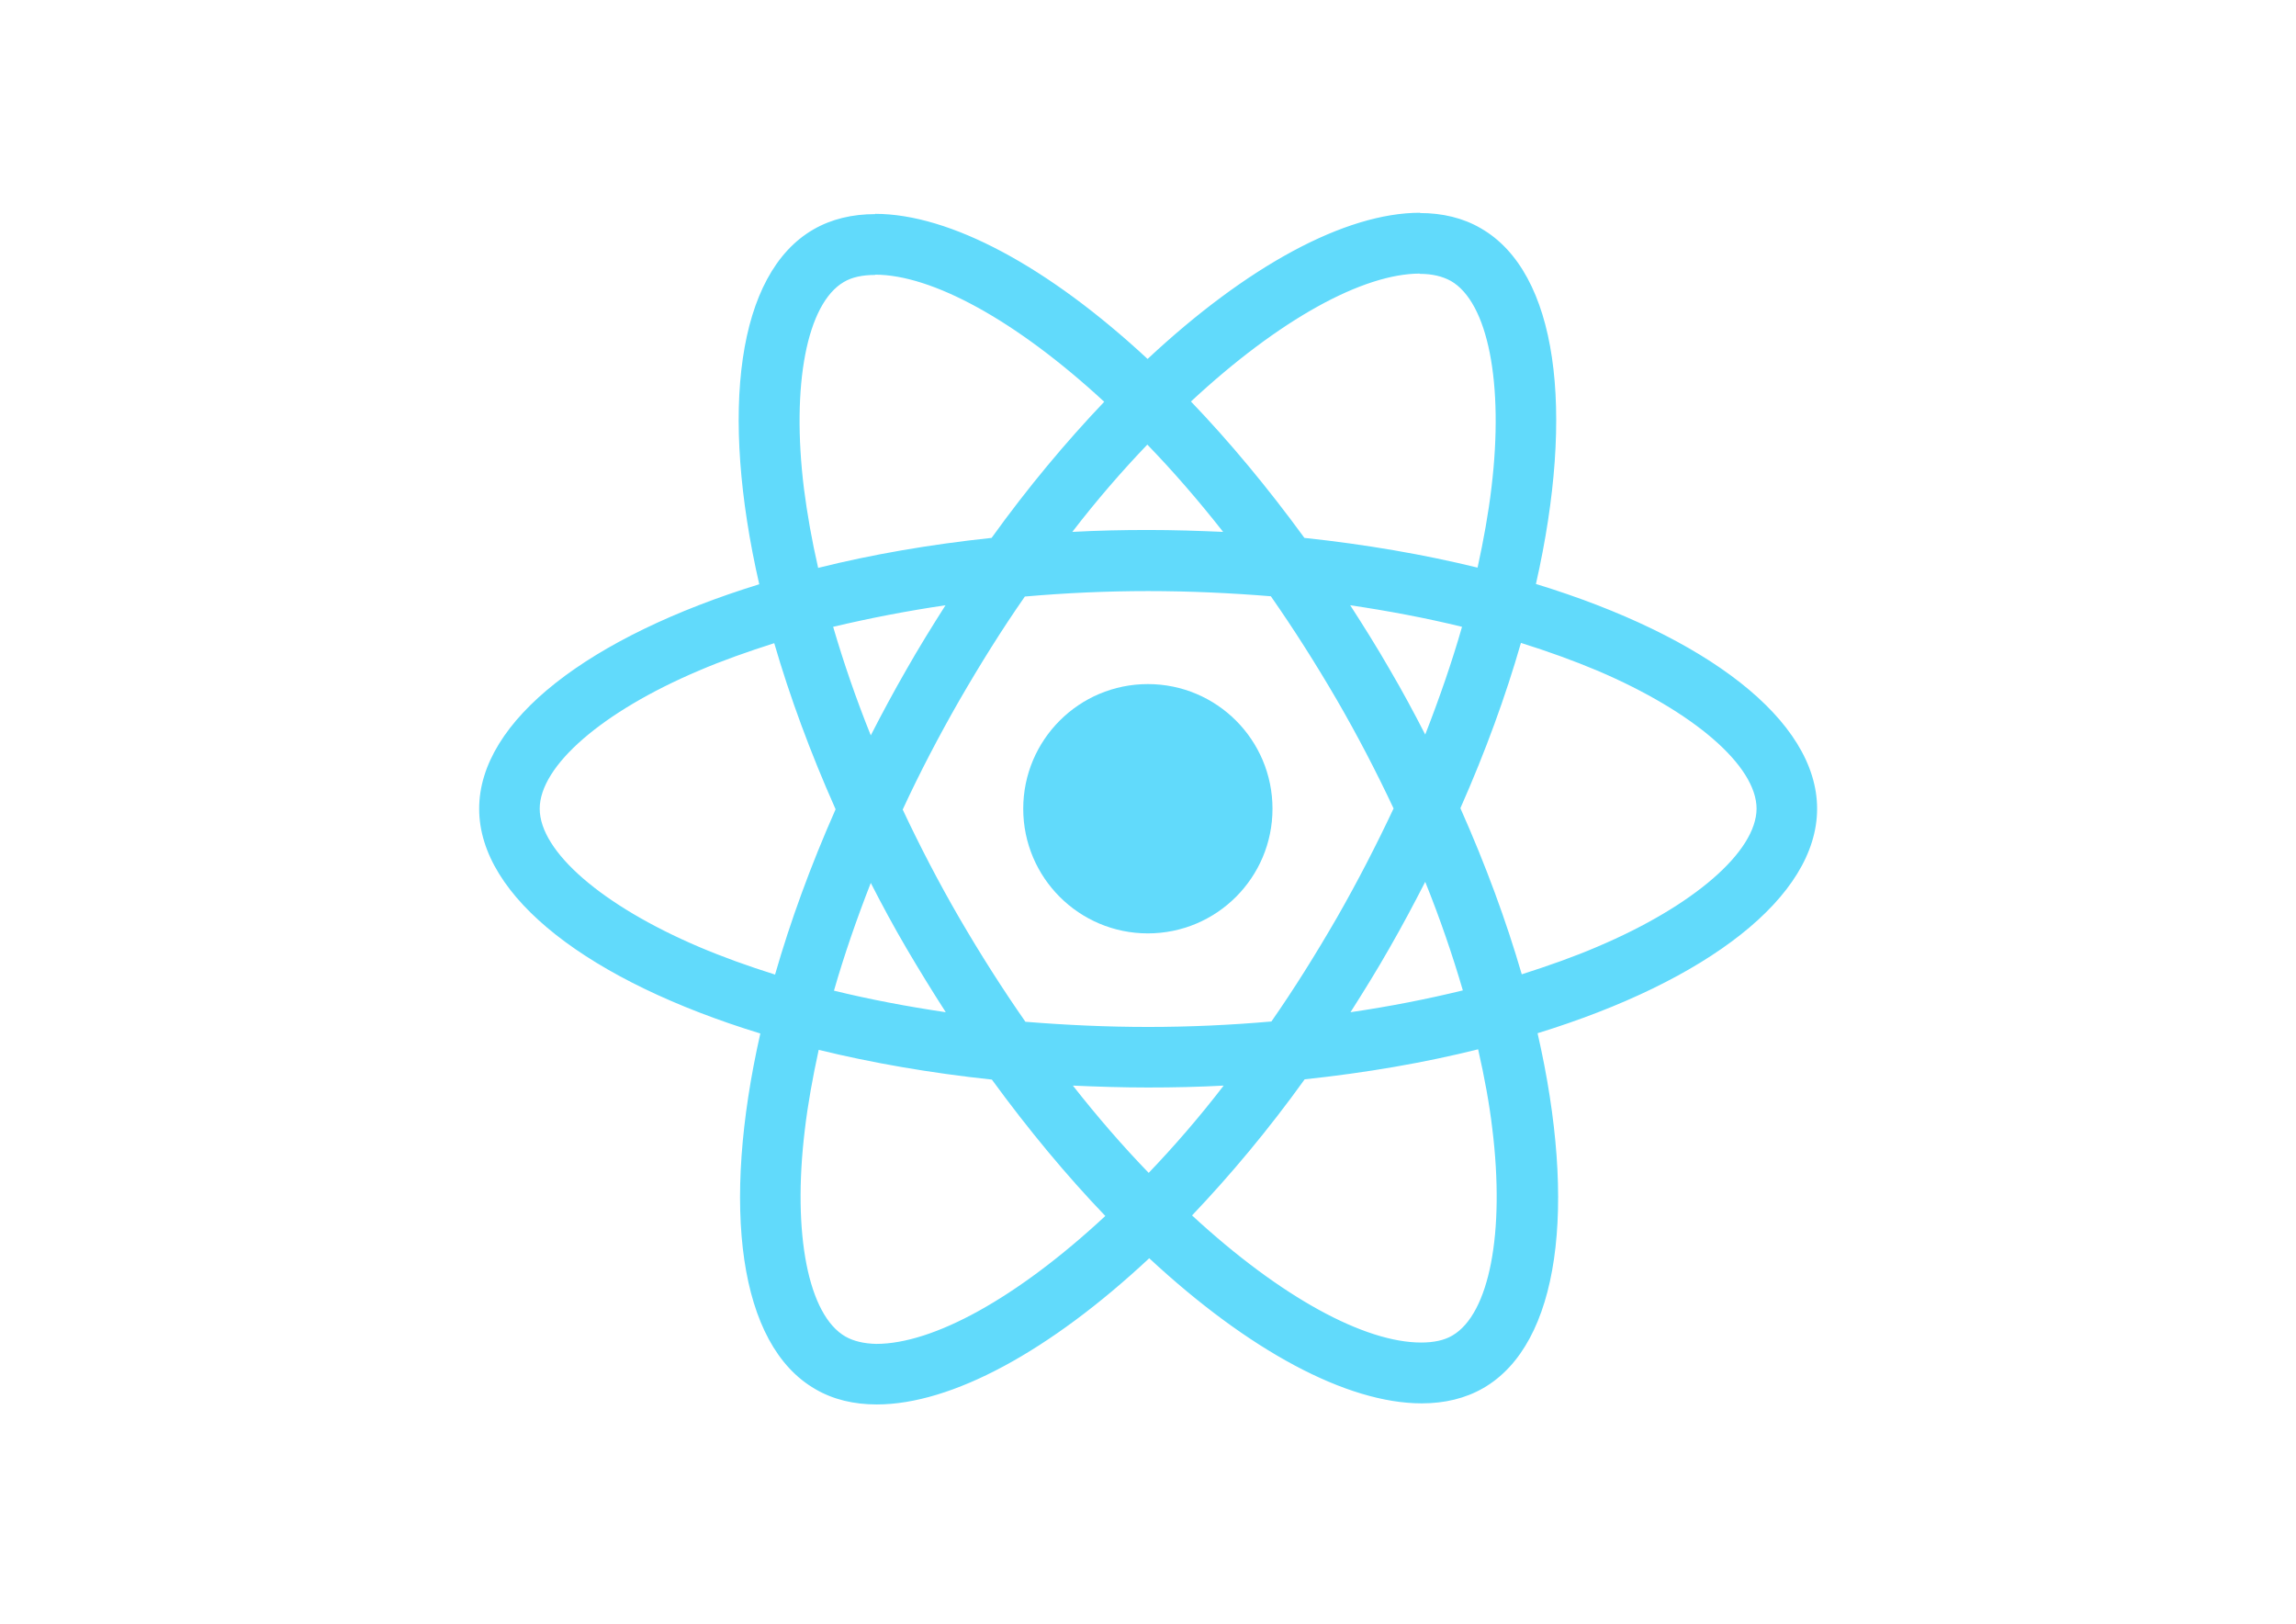
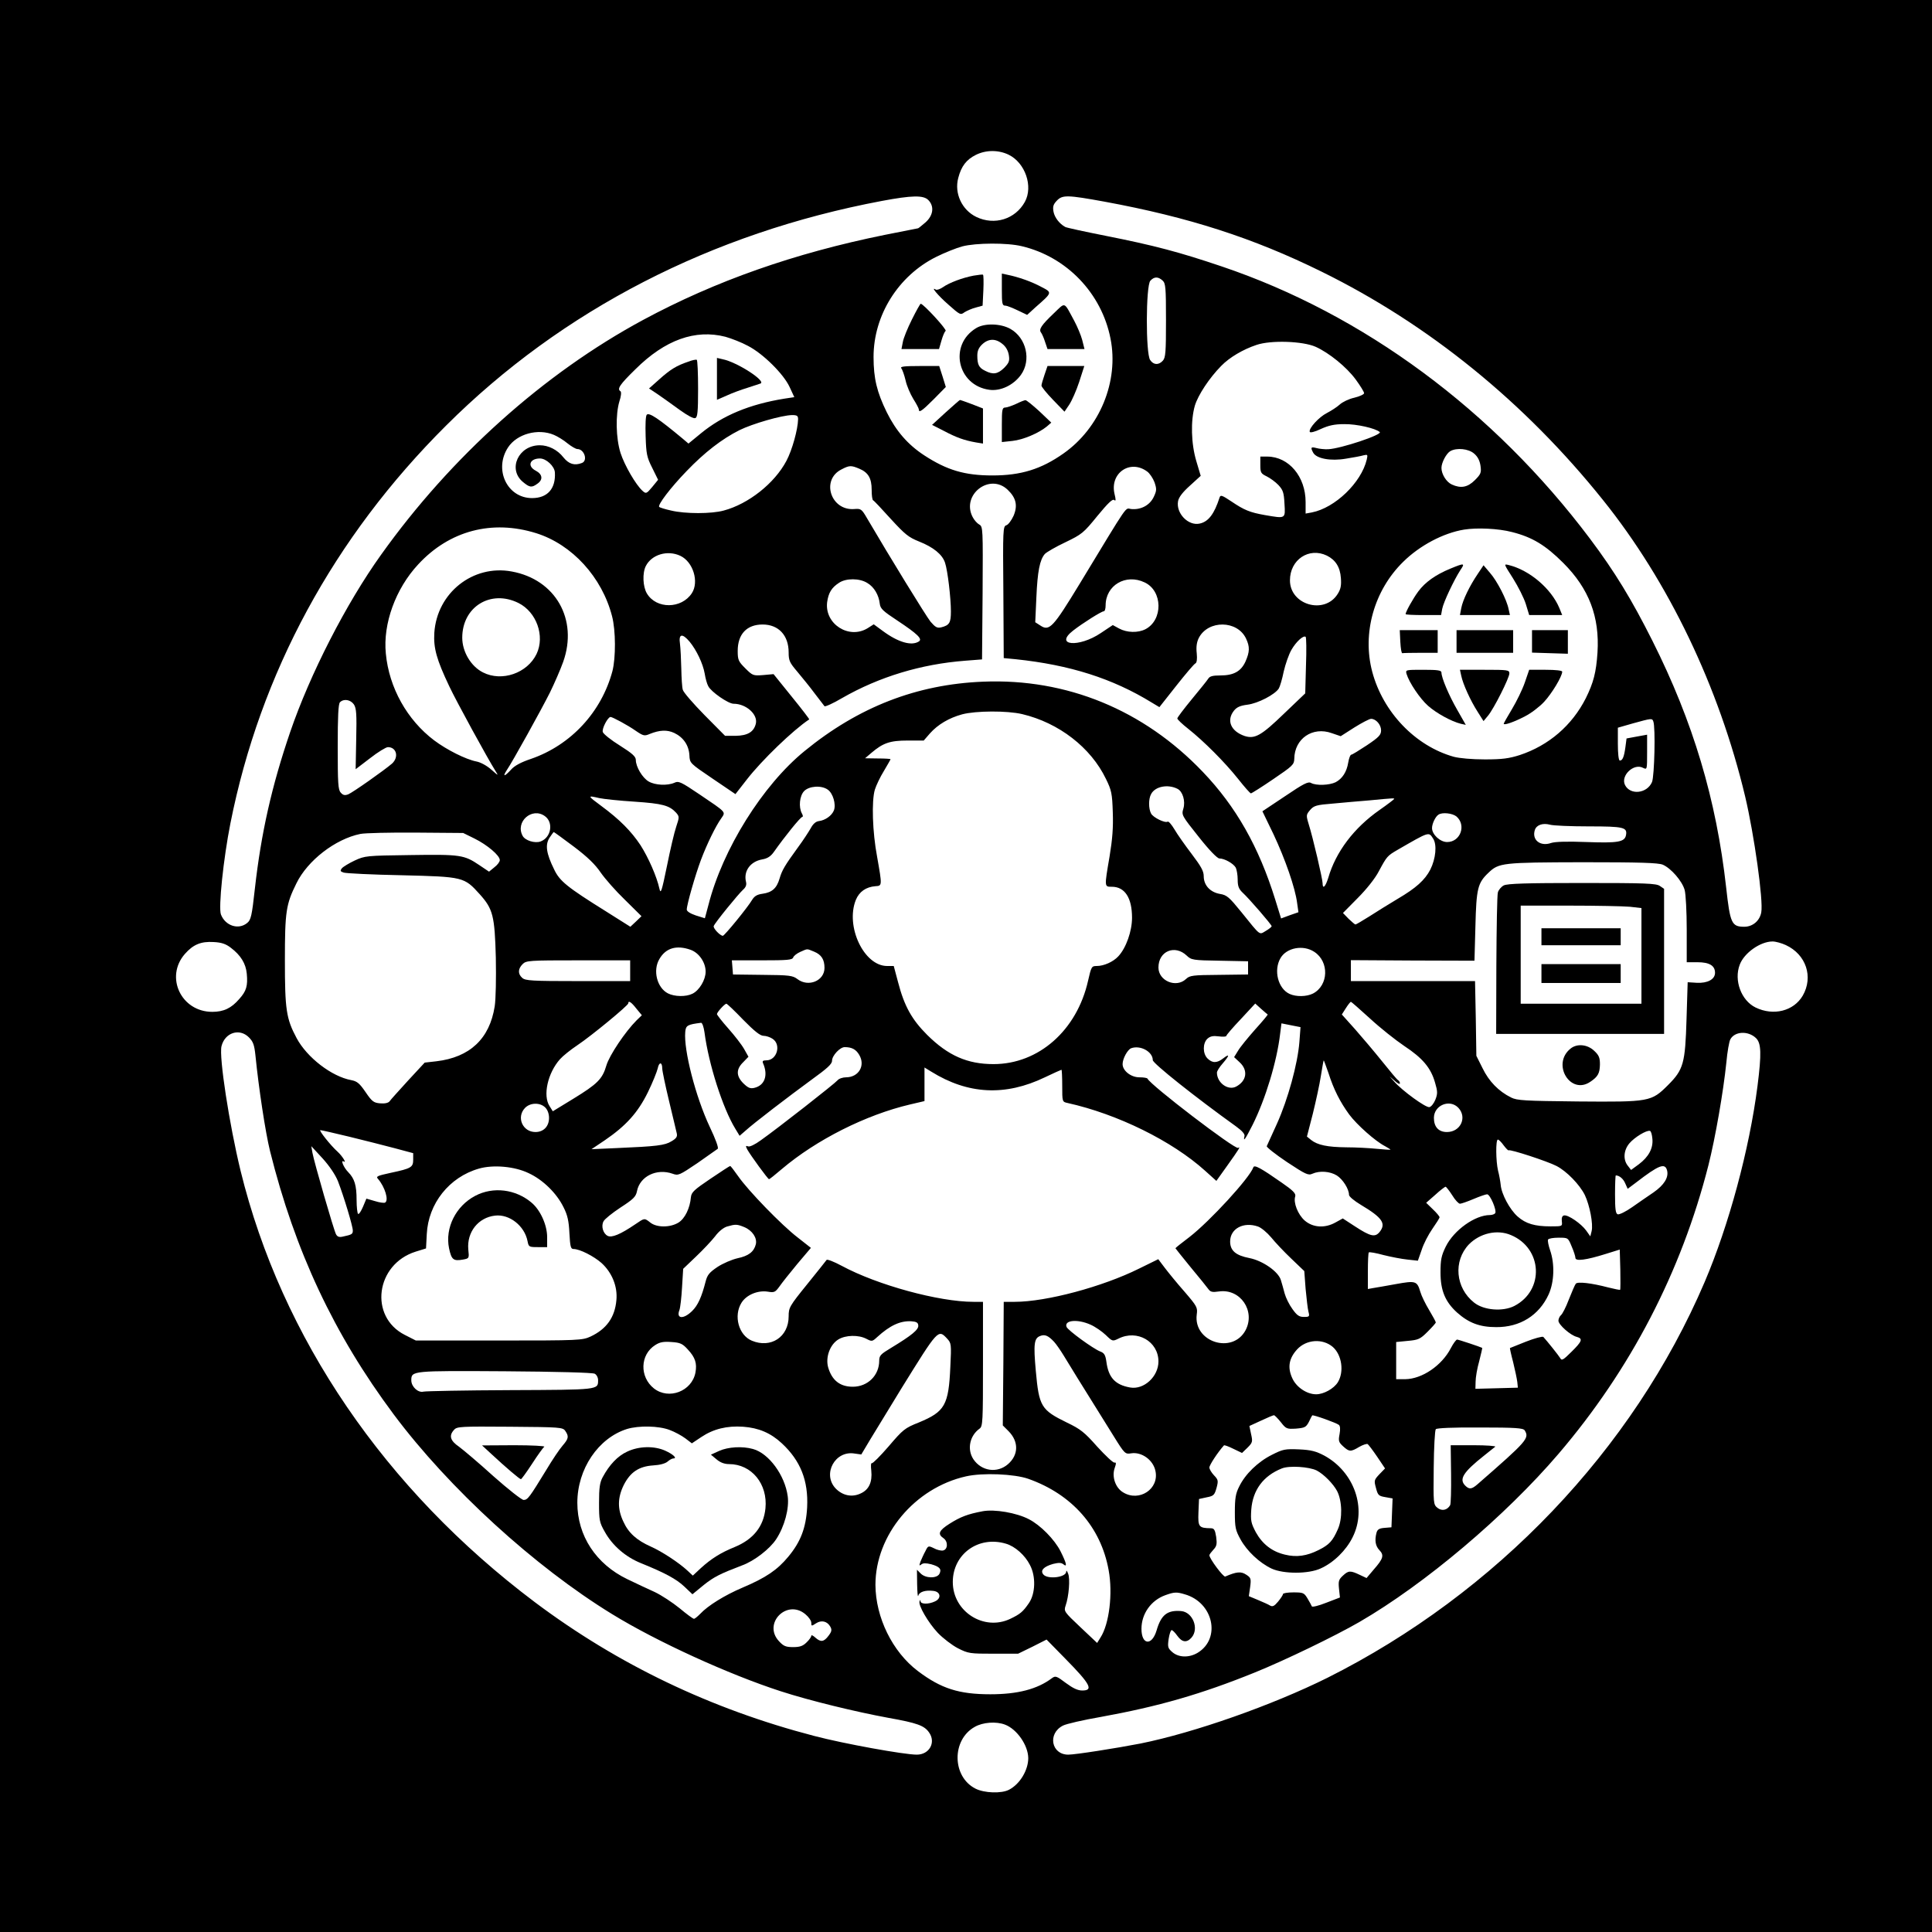
- <svg xmlns="http://www.w3.org/2000/svg" viewBox="0 0 841.9 595.3">
-   <g fill="#61DAFB">
-     <path d="M666.3 296.5c0-32.5-40.7-63.3-103.1-82.4 14.4-63.6 8-114.2-20.2-130.4-6.5-3.8-14.1-5.6-22.4-5.6v22.3c4.6 0 8.3.9 11.4 2.6 13.6 7.8 19.5 37.5 14.9 75.7-1.1 9.4-2.9 19.3-5.1 29.4-19.6-4.8-41-8.5-63.5-10.9-13.5-18.5-27.5-35.3-41.6-50 32.6-30.3 63.2-46.9 84-46.9V78c-27.5 0-63.5 19.6-99.9 53.6-36.4-33.8-72.4-53.2-99.9-53.2v22.3c20.7 0 51.4 16.5 84 46.6-14 14.7-28 31.4-41.3 49.9-22.6 2.4-44 6.1-63.6 11-2.3-10-4-19.7-5.2-29-4.7-38.2 1.1-67.9 14.6-75.8 3-1.8 6.9-2.6 11.5-2.6V78.5c-8.4 0-16 1.8-22.6 5.6-28.1 16.2-34.4 66.7-19.9 130.1-62.2 19.2-102.7 49.9-102.7 82.3 0 32.5 40.7 63.3 103.1 82.4-14.4 63.6-8 114.2 20.2 130.4 6.5 3.8 14.1 5.6 22.5 5.6 27.5 0 63.5-19.6 99.9-53.6 36.4 33.8 72.4 53.2 99.9 53.2 8.4 0 16-1.8 22.6-5.6 28.1-16.2 34.4-66.7 19.9-130.1 62-19.1 102.5-49.9 102.5-82.3zm-130.2-66.7c-3.7 12.9-8.3 26.2-13.5 39.5-4.1-8-8.4-16-13.1-24-4.6-8-9.5-15.8-14.4-23.4 14.2 2.1 27.9 4.7 41 7.9zm-45.8 106.5c-7.8 13.5-15.8 26.3-24.1 38.2-14.9 1.3-30 2-45.2 2-15.1 0-30.2-.7-45-1.9-8.3-11.9-16.4-24.6-24.2-38-7.6-13.1-14.5-26.4-20.8-39.8 6.2-13.4 13.2-26.8 20.7-39.9 7.8-13.5 15.8-26.3 24.1-38.2 14.9-1.3 30-2 45.2-2 15.1 0 30.2.7 45 1.9 8.3 11.9 16.4 24.6 24.2 38 7.6 13.1 14.5 26.4 20.8 39.8-6.3 13.4-13.2 26.8-20.7 39.9zm32.3-13c5.4 13.4 10 26.8 13.8 39.8-13.1 3.2-26.9 5.9-41.2 8 4.9-7.7 9.8-15.6 14.4-23.7 4.6-8 8.9-16.1 13-24.1zM421.2 430c-9.3-9.6-18.6-20.3-27.8-32 9 .4 18.2.7 27.5.7 9.4 0 18.7-.2 27.8-.7-9 11.7-18.3 22.4-27.5 32zm-74.4-58.9c-14.2-2.1-27.9-4.7-41-7.9 3.7-12.9 8.3-26.2 13.5-39.5 4.1 8 8.4 16 13.1 24 4.7 8 9.5 15.8 14.4 23.4zM420.7 163c9.3 9.6 18.6 20.3 27.8 32-9-.4-18.2-.7-27.5-.7-9.4 0-18.7.2-27.8.7 9-11.7 18.3-22.4 27.5-32zm-74 58.9c-4.9 7.7-9.8 15.6-14.4 23.7-4.6 8-8.9 16-13 24-5.4-13.4-10-26.8-13.8-39.8 13.1-3.1 26.9-5.8 41.2-7.9zm-90.5 125.2c-35.4-15.1-58.3-34.9-58.3-50.6 0-15.7 22.9-35.6 58.3-50.6 8.6-3.7 18-7 27.7-10.1 5.7 19.6 13.2 40 22.5 60.9-9.2 20.8-16.6 41.1-22.2 60.6-9.9-3.1-19.3-6.5-28-10.2zM310 490c-13.6-7.8-19.5-37.5-14.9-75.7 1.1-9.4 2.9-19.3 5.1-29.4 19.6 4.8 41 8.5 63.5 10.9 13.5 18.5 27.5 35.3 41.6 50-32.6 30.3-63.2 46.9-84 46.9-4.5-.1-8.3-1-11.3-2.7zm237.2-76.2c4.7 38.2-1.1 67.9-14.6 75.8-3 1.8-6.9 2.6-11.5 2.6-20.7 0-51.4-16.5-84-46.6 14-14.7 28-31.4 41.3-49.9 22.6-2.4 44-6.1 63.6-11 2.3 10.1 4.1 19.8 5.2 29.1zm38.5-66.7c-8.6 3.7-18 7-27.7 10.1-5.7-19.6-13.2-40-22.5-60.9 9.2-20.8 16.6-41.1 22.2-60.6 9.9 3.1 19.3 6.5 28.1 10.2 35.4 15.1 58.3 34.9 58.3 50.6-.1 15.7-23 35.6-58.4 50.6zM320.8 78.4z" />
-     <circle cx="420.9" cy="296.5" r="45.7" />
-     <path d="M520.5 78.1z" />
+ <svg xmlns="http://www.w3.org/2000/svg" version="1.0" width="1024pt" height="1024pt" viewBox="0 0 1024 1024" preserveAspectRatio="xMidYMid meet">
+   <g transform="translate(0,1024) scale(0.1,-0.1)" fill="#000000" stroke="none">
+     <path d="M0 5120 l0 -5120 5120 0 5120 0 0 5120 0 5120 -5120 0 -5120 0 0 -5120z m5346 4300 c88 -43 131 -168 86 -250 -51 -92 -161 -126 -257 -80 -77 37 -118 126 -96 207 16 62 43 97 93 122 54 27 120 27 174 1z m-426 -240 c33 -33 27 -82 -15 -119 -20 -17 -37 -31 -39 -31 -1 0 -81 -16 -177 -35 -478 -97 -897 -244 -1281 -451 -526 -284 -1017 -724 -1388 -1244 -185 -258 -377 -633 -482 -940 -98 -287 -154 -536 -187 -829 -16 -146 -21 -167 -41 -183 -46 -38 -116 -15 -139 45 -14 36 13 295 50 482 158 797 548 1517 1144 2110 614 612 1406 1020 2309 1190 160 30 220 31 246 5z m935 -9 c445 -82 787 -192 1150 -371 567 -279 1076 -692 1491 -1210 347 -432 615 -990 754 -1573 47 -199 97 -551 85 -613 -8 -44 -45 -76 -90 -76 -67 0 -75 18 -96 208 -52 466 -175 878 -391 1308 -109 217 -198 364 -331 541 -511 680 -1199 1189 -1952 1443 -225 76 -357 111 -614 162 -111 22 -208 43 -215 47 -31 17 -56 50 -62 80 -5 27 -2 39 17 59 30 32 56 31 254 -5z m-439 -236 c237 -56 423 -249 470 -490 45 -226 -57 -474 -250 -609 -118 -83 -225 -116 -376 -116 -147 0 -241 28 -362 107 -87 57 -149 129 -198 228 -52 106 -70 179 -70 293 0 221 131 430 331 530 46 23 109 48 139 56 72 19 239 20 316 1z m746 -182 c16 -15 18 -35 18 -211 0 -168 -2 -198 -17 -214 -22 -24 -49 -23 -67 4 -24 34 -23 393 1 420 20 22 41 23 65 1z m-2317 -298 c32 -9 86 -30 119 -48 80 -41 189 -149 221 -218 l25 -54 -53 -8 c-185 -30 -326 -89 -441 -183 l-67 -55 -33 28 c-124 103 -175 138 -188 125 -6 -6 -8 -52 -6 -114 3 -93 6 -111 35 -168 l31 -63 -31 -38 c-30 -36 -33 -37 -51 -21 -36 32 -96 136 -117 201 -25 79 -27 204 -6 274 9 26 11 49 6 53 -20 12 -5 35 79 117 157 156 317 213 477 172z m3128 -53 c71 -32 164 -107 213 -174 24 -33 44 -65 44 -72 0 -6 -23 -17 -52 -24 -28 -6 -63 -23 -77 -36 -14 -13 -45 -33 -68 -45 -42 -21 -98 -82 -91 -100 2 -6 27 0 58 15 42 19 72 26 125 26 65 1 166 -22 188 -42 15 -14 -207 -88 -273 -91 -19 -1 -47 2 -62 6 -30 8 -33 4 -18 -24 17 -32 93 -46 174 -32 39 6 81 14 94 18 21 5 22 3 16 -23 -29 -122 -168 -256 -291 -280 l-33 -6 0 61 c0 135 -89 240 -202 241 l-38 0 0 -45 c0 -40 3 -45 34 -60 18 -9 46 -29 62 -46 24 -26 29 -39 32 -99 5 -81 7 -79 -104 -60 -79 14 -109 26 -177 72 -51 34 -58 36 -63 21 -28 -87 -59 -128 -105 -138 -61 -14 -127 55 -115 119 4 21 25 48 63 82 l57 52 -23 77 c-28 93 -31 215 -8 295 17 56 76 146 140 211 44 45 115 87 187 111 77 26 245 20 313 -10z m-2743 -384 c-1 -53 -31 -163 -62 -221 -63 -119 -201 -228 -332 -263 -65 -18 -204 -18 -279 0 -32 7 -60 16 -63 19 -10 10 59 101 145 190 96 100 187 170 280 217 69 34 224 79 279 80 27 0 32 -4 32 -22z m-1294 -83 c19 -8 52 -28 72 -45 20 -16 44 -30 52 -30 37 0 57 -62 24 -74 -39 -15 -69 -6 -98 30 -31 40 -79 64 -125 64 -113 0 -171 -126 -90 -194 36 -30 47 -32 77 -10 31 21 28 50 -8 69 -47 24 -33 65 22 65 33 0 77 -41 79 -74 5 -86 -39 -136 -121 -136 -132 0 -204 152 -127 269 47 71 158 102 243 66z m4877 -99 c20 -17 30 -38 34 -65 5 -36 2 -44 -30 -76 -38 -38 -74 -45 -122 -23 -29 13 -55 55 -55 88 0 28 26 77 47 89 34 19 96 13 126 -13z m-3259 -80 c48 -20 66 -51 66 -112 0 -29 3 -54 8 -56 4 -1 46 -46 93 -98 76 -83 95 -98 150 -120 76 -30 124 -69 138 -113 14 -42 31 -187 31 -258 0 -60 -8 -73 -51 -84 -22 -5 -31 0 -57 30 -24 30 -217 344 -337 549 -28 48 -32 51 -67 48 -125 -10 -178 155 -68 210 42 22 51 22 94 4z m1526 -15 c14 -10 31 -36 39 -57 12 -36 12 -44 -4 -78 -21 -44 -68 -69 -119 -64 -35 3 -4 48 -274 -397 -140 -230 -160 -252 -207 -221 l-28 18 6 132 c6 138 18 199 45 230 10 10 58 38 109 62 87 42 96 49 169 139 56 68 81 92 89 85 10 -8 10 0 2 33 -25 110 83 184 173 118z m-739 -97 c45 -43 54 -84 31 -138 -11 -24 -28 -47 -38 -50 -18 -5 -19 -23 -16 -355 l2 -349 63 -6 c287 -30 514 -102 722 -230 l40 -24 90 114 c49 62 94 115 101 118 7 3 10 22 7 53 -4 35 0 60 11 82 50 96 204 94 250 -3 21 -44 20 -71 -3 -123 -24 -52 -63 -73 -133 -73 -40 0 -56 -4 -64 -17 -6 -10 -46 -59 -88 -110 -42 -51 -76 -96 -76 -101 0 -5 26 -30 58 -55 83 -66 193 -176 264 -265 33 -42 64 -77 68 -77 4 0 58 34 118 75 103 70 111 77 112 108 1 107 97 173 199 136 l47 -16 72 46 c40 25 80 46 89 46 26 0 53 -31 53 -61 0 -24 -11 -36 -75 -79 -41 -27 -78 -50 -83 -50 -5 0 -12 -18 -16 -41 -8 -50 -31 -86 -67 -105 -33 -16 -102 -19 -130 -4 -15 9 -39 -3 -138 -70 l-120 -80 59 -122 c62 -132 115 -284 125 -364 l7 -49 -46 -16 -46 -17 -31 100 c-87 280 -208 493 -384 677 -314 329 -722 496 -1164 478 -352 -14 -661 -134 -947 -368 -222 -181 -434 -520 -509 -815 l-19 -71 -48 15 c-30 10 -48 22 -48 31 0 26 45 183 75 263 32 85 79 181 108 221 24 35 29 29 -116 127 -98 66 -110 72 -133 61 -37 -16 -102 -13 -136 7 -33 19 -68 78 -68 114 0 18 -19 35 -84 76 -47 29 -88 62 -91 72 -6 18 27 80 41 80 10 0 92 -44 133 -73 41 -28 47 -29 75 -17 52 21 92 23 130 5 48 -23 77 -65 80 -118 2 -42 2 -42 123 -124 l121 -82 60 77 c79 102 246 263 331 319 2 1 -40 56 -93 121 l-96 119 -55 -5 c-53 -4 -56 -3 -95 36 -36 36 -40 44 -40 92 0 89 48 140 132 140 84 0 138 -57 138 -148 0 -43 5 -54 45 -101 25 -30 67 -81 92 -115 25 -33 49 -64 53 -69 3 -4 46 15 93 43 197 113 419 180 652 198 l90 7 3 352 c2 343 2 352 -18 363 -11 6 -27 24 -35 40 -61 118 91 235 186 144z m-2499 -230 c191 -60 349 -234 402 -440 20 -76 20 -221 2 -291 -58 -217 -220 -392 -431 -465 -54 -18 -89 -37 -107 -58 -34 -37 -46 -39 -22 -2 30 44 183 320 229 412 23 47 55 120 70 162 80 225 -41 437 -273 479 -205 38 -396 -113 -410 -325 -5 -81 12 -142 79 -283 37 -79 205 -386 245 -449 17 -27 16 -27 -22 7 -24 21 -57 39 -79 43 -56 11 -156 61 -224 112 -143 108 -239 279 -256 460 -16 158 52 344 171 472 166 180 392 239 626 166z m5172 6 c107 -27 177 -69 272 -164 136 -136 193 -285 181 -475 -7 -105 -21 -159 -62 -242 -73 -144 -196 -250 -350 -301 -57 -18 -92 -23 -185 -23 -68 0 -135 6 -165 14 -203 57 -375 236 -432 451 -54 204 10 431 164 582 88 87 213 153 323 171 68 11 182 6 254 -13z m-4408 -126 c68 -32 100 -138 61 -198 -55 -84 -188 -85 -238 -2 -22 36 -25 109 -6 146 31 61 115 86 183 54z m3427 1 c46 -23 70 -61 74 -119 3 -39 -1 -59 -17 -84 -69 -111 -253 -59 -253 72 0 110 101 177 196 131z m-2436 -145 c36 -21 61 -64 66 -110 3 -26 17 -39 93 -89 107 -71 135 -98 114 -111 -39 -25 -110 -4 -190 55 l-49 36 -33 -21 c-99 -60 -228 23 -214 138 7 50 23 77 63 103 37 25 109 25 150 -1z m1470 3 c96 -45 98 -199 4 -248 -39 -20 -98 -19 -140 4 l-33 18 -63 -42 c-117 -79 -250 -67 -147 13 50 39 150 102 162 102 6 0 10 14 10 31 0 107 107 170 207 122z m-3319 -109 c96 -48 141 -175 96 -270 -49 -102 -184 -149 -284 -98 -64 32 -110 110 -110 184 0 164 151 257 298 184z m907 -205 c37 -45 71 -117 80 -169 4 -25 12 -55 19 -67 15 -30 106 -93 134 -93 67 0 130 -57 118 -106 -11 -44 -44 -63 -107 -64 l-56 0 -109 110 c-60 61 -112 121 -115 134 -4 12 -7 63 -8 112 -1 49 -4 108 -7 132 -8 53 12 57 51 11z m3267 -126 l-4 -148 -112 -107 c-121 -117 -155 -136 -209 -119 -73 25 -98 82 -57 134 15 19 33 27 72 32 56 7 146 54 166 86 6 10 18 50 26 90 9 39 27 91 41 115 25 43 62 77 75 69 4 -2 5 -71 2 -152z m-5046 -207 c13 -21 15 -51 12 -184 l-3 -159 76 58 c42 33 85 59 95 59 46 0 59 -53 22 -87 -43 -37 -208 -153 -232 -163 -18 -7 -28 -5 -40 9 -14 15 -16 50 -16 242 0 162 3 228 12 237 20 20 56 14 74 -12z m3542 -51 c194 -46 364 -177 444 -344 29 -59 33 -77 36 -176 3 -81 -2 -143 -17 -234 -28 -164 -28 -161 12 -161 69 0 107 -59 107 -164 0 -71 -31 -160 -73 -205 -27 -29 -76 -51 -114 -51 -27 0 -29 -3 -46 -78 -59 -263 -262 -442 -501 -442 -139 0 -241 45 -352 155 -81 81 -121 152 -154 279 l-23 86 -35 0 c-123 0 -222 210 -166 350 18 44 54 69 104 73 36 2 36 2 9 155 -25 132 -30 297 -12 357 7 22 28 67 48 99 19 32 35 60 35 62 0 2 -30 4 -67 4 l-68 1 34 29 c61 52 98 65 192 65 l85 0 33 38 c42 47 101 82 171 101 72 19 238 20 318 1z m3345 -39 c12 -31 6 -289 -7 -321 -26 -61 -115 -71 -143 -16 -25 50 47 118 96 91 21 -10 21 -9 21 83 l0 93 -55 -10 -54 -10 -6 -46 c-7 -51 -15 -72 -30 -71 -6 1 -10 37 -10 88 l0 86 80 23 c98 27 102 28 108 10z m-2522 -357 c28 -14 43 -66 31 -105 -10 -34 -9 -36 81 -149 56 -71 99 -115 110 -115 27 0 75 -27 87 -49 5 -11 10 -39 10 -64 0 -34 6 -49 26 -68 34 -31 154 -170 154 -178 0 -4 -14 -15 -31 -25 -36 -21 -25 -30 -129 99 -65 80 -77 91 -114 97 -52 9 -86 46 -86 94 0 27 -14 52 -64 118 -35 46 -76 104 -91 130 -15 25 -31 44 -36 41 -14 -9 -77 22 -88 43 -14 26 -14 78 0 103 21 41 89 54 140 28z m-1854 -4 c28 -19 45 -78 33 -110 -11 -28 -46 -53 -80 -57 -16 -2 -31 -15 -43 -38 -11 -19 -40 -64 -66 -99 -72 -99 -86 -123 -99 -167 -15 -52 -40 -74 -90 -81 -29 -4 -43 -12 -56 -33 -22 -38 -146 -190 -155 -190 -15 1 -53 41 -48 52 6 17 129 168 155 192 15 13 20 26 16 42 -14 57 23 108 86 119 28 5 45 16 62 40 57 81 141 185 150 185 5 0 4 9 -2 19 -18 34 -12 93 12 118 26 27 91 32 125 8z m-1211 -45 c23 -5 107 -14 187 -19 149 -10 185 -20 221 -59 17 -20 17 -23 0 -74 -10 -29 -32 -123 -49 -208 -28 -136 -33 -151 -40 -120 -14 64 -58 164 -100 230 -49 74 -110 136 -209 209 -73 54 -74 56 -10 41z m4214 -4 c0 -2 -35 -29 -78 -59 -136 -95 -232 -222 -272 -360 -15 -48 -30 -62 -30 -28 0 22 -51 241 -74 314 -14 46 -13 49 8 74 20 23 33 27 122 34 54 5 142 13 194 17 52 5 103 10 113 10 9 1 17 0 17 -2z m-4503 -91 c48 -33 35 -114 -22 -135 -30 -11 -82 5 -95 30 -40 74 49 153 117 105z m4832 -2 c54 -46 22 -136 -49 -136 -37 0 -80 40 -80 74 0 23 18 61 34 71 20 14 73 8 95 -9z m702 -53 c186 0 205 -5 197 -47 -7 -36 -44 -42 -208 -36 -104 4 -168 2 -189 -5 -57 -20 -103 16 -86 69 9 27 42 38 80 28 16 -5 109 -9 206 -9z m-5907 -64 c69 -34 136 -91 135 -115 0 -9 -13 -26 -29 -38 l-28 -23 -52 35 c-80 54 -100 57 -365 53 -234 -3 -241 -4 -295 -29 -30 -14 -61 -33 -68 -41 -10 -13 -9 -17 10 -23 13 -4 151 -11 308 -14 327 -8 330 -9 413 -101 70 -78 79 -114 85 -336 2 -109 0 -220 -6 -258 -27 -172 -132 -270 -309 -291 l-62 -7 -88 -95 c-48 -53 -93 -102 -98 -110 -7 -9 -25 -13 -50 -11 -34 3 -43 9 -77 59 -32 47 -45 58 -76 64 -104 19 -235 120 -290 223 -55 103 -62 151 -62 412 0 259 6 297 61 408 59 121 206 235 339 262 25 5 158 8 295 7 l250 -2 59 -29z m527 -43 c73 -55 114 -95 143 -138 23 -33 80 -98 129 -145 l87 -86 -29 -28 -30 -28 -130 82 c-205 128 -245 160 -274 222 -42 85 -48 130 -25 167 11 17 22 31 23 31 2 0 50 -35 106 -77z m4555 42 c21 -32 14 -106 -15 -164 -29 -56 -76 -98 -173 -155 -45 -27 -113 -69 -150 -93 -37 -23 -70 -43 -74 -43 -3 0 -19 14 -36 30 l-30 31 78 79 c47 47 93 105 112 142 43 80 45 82 100 114 170 98 164 96 188 59z m1217 -138 c44 -19 103 -87 116 -134 6 -21 11 -116 11 -210 l0 -173 57 0 c63 0 93 -18 93 -56 0 -35 -40 -56 -97 -53 l-48 3 -6 -194 c-7 -236 -16 -269 -98 -351 -89 -89 -98 -90 -477 -87 -284 3 -323 5 -355 21 -66 33 -117 85 -151 155 l-33 66 -3 198 -4 198 -329 0 -329 0 0 55 0 56 328 -2 327 -1 5 183 c5 200 12 229 69 283 55 53 73 55 499 56 307 0 400 -3 425 -13z m-7590 -440 c53 -40 80 -84 85 -138 6 -64 -2 -92 -40 -134 -42 -49 -83 -68 -143 -68 -165 0 -252 185 -145 307 44 50 85 67 152 63 42 -2 65 -10 91 -30z m8242 14 c108 -50 147 -169 90 -268 -48 -82 -155 -109 -250 -63 -76 37 -116 144 -84 227 23 62 109 123 174 123 17 0 48 -9 70 -19z m-5805 -25 c45 -16 80 -67 80 -116 0 -43 -33 -99 -70 -117 -34 -17 -95 -16 -130 2 -58 30 -81 122 -45 182 34 59 91 75 165 49z m3306 -11 c80 -52 76 -178 -7 -221 -34 -17 -89 -18 -124 -2 -61 28 -86 125 -48 190 32 55 120 72 179 33z m-2651 1 c39 -16 55 -42 55 -86 0 -69 -86 -104 -144 -59 -24 18 -41 21 -183 22 l-158 2 -3 38 -3 37 159 0 c135 0 161 2 166 15 3 9 20 22 38 30 41 18 33 17 73 1z m1975 -21 c24 -23 33 -25 175 -27 l150 -3 0 -35 0 -35 -154 -2 c-140 -1 -155 -3 -175 -22 -52 -49 -146 -10 -146 61 0 87 87 123 150 63z m-2950 -80 l0 -55 -277 0 c-243 0 -279 2 -295 17 -24 21 -23 48 2 73 19 19 33 20 295 20 l275 0 0 -55z m33 -201 l29 -35 -28 -27 c-60 -60 -144 -185 -160 -239 -21 -72 -47 -98 -176 -177 l-108 -66 -17 27 c-37 56 -10 176 55 249 15 17 56 50 92 74 75 50 270 211 270 222 0 17 16 7 43 -28z m3889 -53 c53 -49 135 -114 181 -145 97 -64 141 -116 163 -194 14 -47 14 -59 2 -90 -8 -20 -22 -38 -32 -40 -19 -4 -144 87 -186 135 l-25 28 28 -24 c15 -14 27 -19 27 -13 0 6 -5 14 -10 17 -6 3 -43 48 -84 99 -41 51 -106 128 -144 171 l-70 78 21 33 c12 19 24 34 27 34 3 0 48 -40 102 -89z m-3323 -6 c59 -60 90 -85 108 -85 13 0 35 -7 48 -16 47 -31 23 -114 -33 -114 -19 0 -23 -4 -17 -17 27 -63 8 -116 -47 -129 -22 -5 -33 0 -58 24 -39 39 -39 75 -1 112 l28 29 -23 41 c-13 23 -51 72 -84 109 -33 37 -60 72 -60 76 0 10 41 55 50 55 4 0 44 -38 89 -85z m2780 28 c2 -1 -28 -37 -67 -80 -38 -43 -79 -93 -90 -112 l-21 -34 30 -28 c45 -42 37 -98 -19 -128 -43 -23 -102 20 -102 74 0 8 14 30 30 48 37 43 39 55 4 28 -33 -26 -58 -27 -84 -1 -26 26 -26 81 0 105 15 13 30 16 60 12 22 -3 40 -2 40 3 0 4 34 44 77 89 l76 82 31 -28 c17 -15 33 -29 35 -30z m-2985 -95 c22 -169 97 -402 163 -510 l23 -38 30 26 c46 42 232 184 351 271 83 60 109 83 109 101 0 27 42 72 67 72 38 0 60 -12 77 -41 34 -57 -3 -119 -70 -119 -17 0 -38 -7 -45 -16 -14 -17 -315 -253 -407 -318 -30 -22 -59 -36 -67 -32 -13 5 -14 2 -4 -17 16 -29 109 -157 115 -157 3 0 33 24 68 54 183 155 445 287 679 342 l77 18 0 89 0 89 36 -22 c195 -121 392 -131 602 -30 46 22 86 40 88 40 2 0 4 -38 4 -85 0 -84 0 -85 28 -91 266 -59 555 -202 729 -359 l60 -54 55 77 c67 94 75 107 60 98 -16 -10 -465 333 -480 367 -2 4 -21 7 -43 7 -45 0 -89 35 -89 70 0 29 26 76 45 84 49 18 115 -18 115 -63 0 -17 225 -196 441 -351 33 -24 48 -41 45 -52 -8 -34 4 -17 43 60 68 136 129 336 146 483 l7 55 50 -10 51 -10 -6 -79 c-9 -116 -61 -304 -118 -431 -28 -61 -52 -115 -55 -121 -2 -5 46 -43 107 -84 100 -66 113 -72 135 -62 38 17 93 13 129 -9 32 -20 65 -72 65 -103 0 -9 28 -32 63 -53 114 -68 135 -99 99 -144 -24 -29 -48 -24 -132 31 l-63 41 -38 -21 c-57 -32 -120 -28 -164 10 -36 32 -61 95 -50 128 4 15 -11 31 -72 73 -110 77 -145 96 -150 81 -20 -57 -231 -286 -338 -369 -41 -31 -75 -58 -75 -60 0 -1 37 -47 81 -101 45 -54 87 -106 94 -116 11 -15 21 -17 56 -12 113 16 194 -103 141 -205 -69 -130 -278 -63 -259 83 5 37 2 43 -65 121 -39 44 -86 102 -105 127 l-34 45 -102 -50 c-193 -96 -491 -176 -659 -176 l-58 0 -2 -327 -3 -328 31 -31 c54 -55 53 -125 -3 -174 -57 -50 -141 -38 -184 26 -34 52 -20 124 33 162 17 12 18 37 18 343 l0 329 -50 0 c-184 0 -510 89 -699 191 -41 22 -77 36 -80 31 -3 -5 -50 -63 -103 -129 -94 -116 -98 -124 -98 -170 0 -109 -94 -171 -195 -129 -70 29 -98 132 -55 201 26 42 86 67 139 59 35 -6 40 -3 62 27 13 19 56 73 95 120 l72 85 -70 55 c-85 65 -263 249 -315 324 -21 30 -40 55 -43 55 -3 0 -50 -31 -105 -68 -86 -58 -100 -71 -103 -97 -5 -59 -32 -114 -66 -135 -44 -27 -115 -27 -149 0 -32 25 -30 25 -80 -9 -78 -53 -125 -73 -147 -61 -24 13 -35 52 -21 77 5 11 46 44 90 73 68 44 81 57 87 86 15 79 104 123 189 93 30 -11 36 -8 131 56 54 38 103 72 108 76 6 5 -12 53 -42 116 -75 159 -139 408 -130 504 3 34 12 39 84 48 6 0 14 -22 18 -51z m-2415 -26 c23 -23 29 -40 35 -97 17 -171 53 -408 77 -505 132 -530 339 -972 656 -1397 293 -392 746 -806 1157 -1058 239 -147 622 -321 894 -409 154 -50 397 -109 571 -141 152 -27 190 -41 215 -77 38 -53 2 -118 -65 -118 -67 0 -387 58 -543 99 -549 143 -1041 379 -1481 709 -794 597 -1343 1402 -1560 2287 -60 247 -115 604 -101 660 18 72 95 97 145 47z m7988 -4 c28 -27 30 -82 8 -255 -43 -335 -152 -738 -280 -1038 -380 -889 -1106 -1650 -2000 -2098 -292 -145 -703 -290 -990 -348 -129 -25 -345 -59 -383 -59 -90 0 -111 112 -28 154 17 9 108 30 201 46 303 55 531 120 817 236 158 64 423 192 553 267 347 201 774 562 1056 892 381 446 650 963 794 1529 37 147 79 389 95 544 5 57 15 112 21 123 23 43 94 47 136 7z m-2266 -185 c28 -88 62 -154 110 -220 41 -55 139 -142 190 -168 16 -9 29 -17 29 -18 0 -2 -33 0 -72 4 -40 4 -113 8 -163 8 -99 1 -152 12 -186 39 l-22 18 31 120 c16 65 36 156 43 202 7 45 14 82 15 82 1 0 12 -30 25 -67z m-3531 24 c0 -12 16 -89 36 -172 20 -82 38 -160 41 -172 4 -17 -2 -27 -28 -42 -35 -22 -80 -27 -289 -36 l-135 -6 70 47 c113 77 176 147 229 255 25 51 48 109 52 126 7 36 24 35 24 0z m-620 -207 c12 -12 20 -33 20 -55 0 -45 -29 -75 -72 -75 -68 0 -102 78 -56 127 27 29 80 31 108 3z m4840 -2 c47 -51 11 -128 -61 -128 -44 0 -69 27 -69 75 0 67 84 102 130 53z m-5878 -153 c79 -19 187 -47 241 -61 l97 -26 0 -34 c0 -41 -10 -47 -118 -70 -73 -16 -81 -19 -68 -33 36 -42 58 -113 37 -125 -5 -3 -29 0 -54 8 l-45 13 -18 -43 c-10 -23 -21 -41 -26 -38 -4 3 -8 36 -8 74 0 78 -11 113 -44 147 -24 24 -43 68 -24 57 17 -11 -8 29 -32 51 -38 34 -102 115 -92 115 6 0 75 -16 154 -35z m6906 -11 c5 -50 -20 -96 -72 -135 l-41 -30 -17 22 c-26 32 -23 82 8 119 27 32 91 71 109 66 6 -1 11 -20 13 -42z m-788 -35 c12 -16 24 -28 26 -26 7 7 206 -58 254 -83 54 -28 122 -98 150 -154 26 -55 45 -154 36 -191 l-7 -28 -22 31 c-26 36 -95 84 -117 80 -10 -2 -14 -12 -12 -31 3 -27 3 -27 -60 -27 -83 0 -131 14 -174 52 -42 37 -86 119 -90 168 -2 19 -8 53 -14 75 -12 51 -13 165 -1 165 5 0 19 -14 31 -31z m-6179 -189 c31 -80 79 -239 79 -262 0 -19 -5 -22 -52 -32 -20 -5 -30 -1 -37 12 -12 22 -116 382 -125 432 l-6 35 60 -65 c37 -41 67 -86 81 -120z m1011 42 c76 -35 149 -107 185 -181 21 -41 28 -73 31 -137 4 -72 7 -84 22 -84 33 0 107 -38 148 -74 56 -51 86 -125 79 -197 -8 -91 -52 -153 -137 -193 -44 -20 -59 -21 -486 -21 l-440 0 -59 30 c-190 97 -154 374 58 441 l55 17 4 76 c8 162 119 302 276 347 76 22 190 12 264 -24z m6034 14 c9 -37 -16 -77 -72 -116 -28 -19 -79 -54 -113 -78 -34 -24 -69 -41 -77 -38 -11 4 -14 28 -14 106 0 55 2 100 4 100 19 0 40 -18 50 -42 l13 -29 44 33 c122 94 154 106 165 64z m-1139 -131 c15 -25 34 -45 41 -45 7 0 39 11 72 25 33 14 65 25 72 25 16 0 52 -85 43 -100 -3 -5 -16 -10 -28 -10 -79 0 -191 -80 -234 -167 -24 -49 -28 -70 -28 -138 0 -95 25 -155 88 -212 62 -55 120 -77 207 -77 126 -1 227 62 278 173 30 66 33 162 8 234 -9 26 -14 52 -11 57 3 6 29 10 56 10 50 0 50 0 69 -46 11 -25 20 -53 20 -61 0 -19 56 -12 161 21 l74 23 3 -105 c1 -57 1 -106 -1 -108 -1 -2 -30 4 -62 12 -91 24 -164 32 -173 20 -5 -6 -21 -44 -37 -84 -15 -40 -34 -77 -42 -83 -7 -6 -13 -20 -13 -29 0 -21 64 -78 98 -86 33 -9 27 -24 -29 -79 -43 -43 -52 -48 -59 -34 -9 15 -69 90 -90 113 -5 4 -46 -7 -92 -25 -45 -18 -84 -34 -85 -34 -1 0 6 -34 17 -75 10 -41 20 -88 22 -105 l3 -30 -112 -3 -113 -3 1 38 c0 21 8 70 19 108 10 39 17 70 16 71 -12 6 -126 44 -133 44 -5 0 -20 -20 -33 -45 -48 -93 -153 -164 -242 -165 l-48 0 0 99 0 98 61 6 c56 5 66 9 105 48 24 24 44 46 44 50 0 4 -16 33 -35 65 -20 33 -41 76 -47 97 -17 58 -25 60 -130 41 -51 -9 -105 -19 -120 -21 l-28 -5 0 94 c0 52 2 97 5 100 3 3 38 -3 78 -14 40 -10 97 -21 127 -24 l55 -6 20 57 c10 32 36 82 57 112 21 30 38 57 38 61 0 5 -16 24 -36 43 l-35 34 48 42 c26 24 51 43 55 43 3 0 19 -20 35 -45z m-3752 -169 c43 -18 69 -58 61 -91 -10 -40 -39 -62 -97 -74 -30 -7 -77 -27 -106 -46 -43 -29 -54 -42 -63 -77 -21 -82 -41 -127 -72 -157 -46 -45 -85 -41 -67 5 5 14 11 68 14 122 l6 97 68 65 c38 36 83 84 101 107 19 26 44 46 63 52 45 13 53 13 92 -3z m2723 3 c17 -6 48 -32 69 -57 21 -26 69 -77 107 -113 l69 -66 7 -94 c5 -52 11 -106 15 -121 7 -26 5 -28 -24 -28 -25 0 -37 8 -61 42 -17 23 -35 60 -41 82 -6 23 -15 55 -20 71 -13 45 -96 103 -167 117 -72 14 -102 39 -102 88 0 68 71 106 148 79z m1340 -45 c168 -70 179 -293 18 -376 -61 -31 -162 -23 -213 18 -99 78 -111 220 -28 308 59 60 150 81 223 50z m-3141 -479 c3 -22 -35 -53 -144 -119 -55 -33 -63 -41 -63 -68 0 -78 -61 -138 -140 -138 -68 0 -111 34 -131 104 -14 53 10 120 55 147 38 23 106 25 148 3 29 -15 31 -15 57 9 68 62 122 87 181 84 27 -2 36 -7 37 -22z m913 4 c25 -11 61 -36 81 -55 35 -34 36 -34 67 -19 99 50 212 -15 212 -121 0 -80 -77 -151 -150 -138 -79 14 -115 52 -126 137 -5 35 -11 46 -33 54 -38 15 -171 112 -178 130 -14 36 58 43 127 12z m-760 -74 c22 -24 23 -29 17 -149 -9 -204 -29 -238 -166 -295 -76 -30 -85 -38 -161 -127 -45 -52 -85 -92 -89 -89 -5 2 -6 -15 -3 -40 6 -60 -12 -100 -55 -120 -47 -23 -98 -12 -135 27 -70 76 -2 201 101 184 l36 -5 49 82 c27 45 101 165 163 267 196 316 195 316 243 265z m567 -17 c11 -12 34 -45 51 -73 27 -45 75 -123 266 -429 57 -92 60 -94 91 -89 56 9 117 -35 129 -93 21 -96 -86 -166 -171 -114 -41 24 -61 83 -45 129 9 25 8 31 -1 29 -7 -2 -48 37 -92 85 -67 76 -89 93 -160 127 -137 67 -148 85 -165 274 -13 143 -9 173 23 185 25 10 43 2 74 -31z m1477 -27 c48 -42 61 -131 27 -187 -21 -34 -75 -64 -115 -64 -50 0 -106 38 -127 86 -26 57 -17 105 26 152 49 53 135 59 189 13z m-3418 -14 c39 -42 49 -73 40 -122 -19 -99 -141 -146 -220 -84 -77 61 -74 179 7 230 25 16 44 19 86 16 47 -3 59 -9 87 -40z m-494 -128 c10 -5 18 -20 18 -34 0 -52 5 -51 -465 -53 -241 -1 -448 -5 -461 -8 -28 -7 -64 26 -64 60 0 51 3 51 495 48 274 -2 466 -7 477 -13z m3636 -256 c28 -36 32 -38 81 -35 46 4 53 7 68 35 8 18 17 34 18 35 4 5 127 -39 141 -50 7 -5 9 -22 4 -49 -7 -36 -5 -43 19 -65 32 -29 40 -30 85 -3 19 11 40 18 45 15 5 -4 28 -34 51 -68 l41 -61 -30 -31 c-28 -30 -29 -33 -18 -73 10 -38 14 -42 49 -48 l39 -7 -3 -76 -3 -77 -36 -3 c-28 -2 -38 -8 -43 -25 -11 -41 -6 -71 15 -93 26 -27 21 -45 -30 -103 l-38 -45 -34 16 c-52 25 -62 24 -91 -3 -23 -21 -25 -30 -21 -70 l5 -46 -73 -28 c-40 -16 -74 -24 -76 -19 -2 5 -12 24 -23 42 -18 30 -23 32 -75 32 -30 0 -55 -4 -55 -9 0 -5 -12 -23 -26 -40 -20 -24 -29 -28 -42 -21 -9 6 -39 19 -65 30 l-48 20 7 48 c6 45 4 50 -21 66 -27 18 -51 16 -111 -10 -10 -4 -84 95 -84 113 0 4 10 17 21 29 18 19 20 30 15 68 -6 38 -11 46 -29 46 -63 1 -68 7 -65 84 l3 71 41 9 c37 7 41 12 52 50 10 38 9 43 -14 67 -13 14 -24 32 -24 41 0 13 44 80 77 117 2 3 24 -5 50 -18 l46 -22 29 28 c27 27 28 32 19 72 l-9 43 61 28 c34 16 65 29 69 29 3 1 20 -16 36 -36z m-3792 -47 c20 -29 18 -41 -14 -78 -16 -18 -55 -76 -86 -128 -90 -147 -99 -160 -121 -160 -11 1 -81 56 -160 126 -77 70 -159 139 -182 156 -47 32 -55 59 -26 90 15 17 35 18 296 16 266 -2 280 -3 293 -22z m553 5 c27 -10 64 -30 84 -45 l34 -26 51 34 c63 42 135 60 221 54 82 -6 146 -33 205 -88 99 -92 141 -198 134 -339 -6 -110 -35 -184 -100 -262 -58 -70 -118 -111 -243 -164 -94 -40 -183 -95 -224 -139 -14 -14 -28 -26 -33 -26 -5 0 -39 25 -76 56 -37 30 -96 69 -132 86 -36 16 -101 47 -145 68 -166 80 -265 230 -265 405 0 179 111 343 263 391 63 19 168 17 226 -5z m4532 -2 c26 -42 15 -55 -250 -286 -31 -27 -44 -28 -65 -7 -34 34 -11 71 100 159 27 21 53 43 59 47 5 4 -46 8 -114 8 l-122 0 2 -153 c1 -84 -1 -159 -5 -165 -16 -27 -44 -32 -67 -14 -22 18 -22 22 -20 213 1 106 6 198 11 204 5 6 91 10 235 9 186 0 228 -3 236 -15z m-2631 -257 c232 -82 385 -256 426 -484 23 -124 3 -286 -43 -357 l-18 -29 -89 84 c-86 81 -88 84 -78 114 17 48 25 143 13 170 -6 16 -10 19 -10 9 -2 -30 -99 -41 -121 -14 -18 21 2 42 52 56 29 7 43 7 54 -2 22 -18 17 5 -15 69 -32 63 -107 139 -168 170 -65 34 -182 54 -245 42 -80 -15 -118 -30 -175 -66 -57 -36 -65 -55 -32 -77 25 -18 23 -60 -3 -65 -10 -2 -32 3 -48 12 -29 14 -31 14 -45 -15 -9 -16 -20 -41 -26 -55 -8 -22 -7 -25 4 -16 10 8 24 8 53 1 45 -13 56 -26 43 -51 -14 -25 -73 -24 -99 2 l-20 20 1 -77 c1 -43 3 -70 6 -61 5 21 38 31 79 26 40 -4 45 -40 9 -56 -34 -16 -75 -15 -76 1 0 8 -2 9 -5 0 -9 -20 46 -114 97 -168 27 -28 75 -65 106 -81 55 -28 64 -29 189 -29 l130 0 76 37 75 38 99 -101 c134 -136 151 -169 90 -169 -24 0 -49 12 -87 40 -49 37 -55 39 -74 25 -77 -58 -181 -85 -326 -85 -166 0 -261 30 -384 123 -135 102 -224 284 -225 457 0 264 208 514 480 575 88 20 256 13 330 -13z m-118 -344 c48 -14 101 -61 127 -113 32 -60 29 -151 -5 -201 -32 -47 -47 -59 -99 -84 -140 -67 -305 38 -305 195 0 148 136 247 282 203z m947 -268 c152 -43 194 -234 69 -310 -45 -27 -100 -26 -134 3 -24 21 -26 27 -20 70 4 26 11 47 16 47 5 0 18 -13 30 -30 25 -35 50 -38 75 -10 42 47 7 136 -55 141 -73 6 -106 -20 -130 -103 -25 -83 -80 -77 -80 9 0 80 51 151 126 178 47 17 60 18 103 5z m-2010 -106 c17 -14 31 -34 31 -45 0 -18 1 -19 25 -3 29 19 60 11 76 -18 9 -16 7 -26 -9 -47 -25 -34 -42 -36 -70 -11 -12 11 -22 16 -22 10 0 -6 -11 -22 -25 -35 -19 -19 -35 -25 -71 -25 -39 0 -51 5 -75 31 -88 94 42 226 140 143z m1058 -585 c63 -24 122 -109 123 -177 0 -64 -44 -138 -102 -168 -40 -21 -131 -18 -178 6 -124 63 -127 258 -4 327 43 25 114 30 161 12z" />
+     <path d="M5160 8779 c-58 -11 -128 -37 -162 -61 -16 -11 -32 -16 -38 -13 -30 19 10 -30 66 -79 62 -55 65 -57 86 -41 13 8 40 20 60 25 l36 10 4 81 c2 45 1 82 -2 83 -3 2 -25 -1 -50 -5z" />
+     <path d="M5310 8705 c0 -74 2 -85 18 -85 9 0 39 -12 66 -25 l50 -24 45 41 c90 79 89 77 29 108 -50 27 -120 52 -180 64 l-28 6 0 -85z" />
+     <path d="M4833 8546 c-23 -46 -45 -100 -48 -120 l-7 -36 100 0 99 0 13 45 c7 25 17 48 22 51 9 6 -118 144 -132 144 -3 0 -24 -38 -47 -84z" />
+     <path d="M5585 8579 c-65 -62 -81 -85 -67 -102 5 -7 15 -29 21 -49 l13 -38 98 0 98 0 -12 48 c-7 26 -26 71 -42 101 -57 105 -45 101 -109 40z" />
+     <path d="M5174 8501 c-147 -89 -100 -304 70 -327 59 -8 127 24 167 79 56 78 29 196 -56 244 -52 29 -137 31 -181 4z m139 -84 c18 -14 30 -35 34 -59 5 -32 1 -41 -25 -68 -34 -33 -59 -37 -101 -15 -33 16 -41 33 -41 81 0 25 8 42 26 59 33 31 71 32 107 2z" />
+     <path d="M4777 8288 c6 -7 16 -36 23 -65 6 -28 25 -72 41 -98 16 -25 29 -50 29 -55 0 -20 17 -8 79 54 l64 65 -17 55 -18 56 -105 0 c-83 0 -103 -3 -96 -12z" />
+     <path d="M5536 8253 c-9 -26 -16 -51 -16 -57 0 -6 27 -40 61 -75 l61 -63 25 37 c14 21 38 75 53 121 l27 84 -97 0 -98 0 -16 -47z" />
+     <path d="M5012 8054 l-72 -66 63 -32 c66 -35 108 -50 170 -61 l37 -6 0 93 0 93 -59 23 c-32 12 -60 22 -63 22 -2 0 -36 -30 -76 -66z" />
+     <path d="M5385 8099 c-22 -10 -48 -19 -57 -19 -16 0 -18 -11 -18 -91 l0 -92 56 6 c57 6 139 41 183 77 l23 20 -63 60 c-35 32 -68 59 -74 59 -5 0 -28 -9 -50 -20z" />
+     <path d="M3648 8323 c-63 -21 -96 -42 -153 -93 l-55 -49 48 -32 c26 -18 77 -54 115 -82 39 -28 73 -47 82 -43 12 4 15 32 15 155 0 82 -3 152 -7 154 -5 2 -25 -2 -45 -10z" />
+     <path d="M3800 8232 l0 -111 53 23 c28 13 77 31 107 40 30 10 62 20 70 23 35 11 -123 114 -200 129 l-30 7 0 -111z" />
+     <path d="M7687 7226 c-78 -32 -134 -72 -170 -121 -28 -38 -67 -108 -67 -120 0 -3 42 -5 94 -5 l94 0 6 33 c7 36 62 152 96 205 26 38 22 39 -53 8z" />
+     <path d="M8019 7175 c27 -43 58 -104 68 -136 l18 -59 88 0 87 0 -15 37 c-43 103 -158 201 -268 228 -28 7 -27 7 22 -70z" />
+     <path d="M7833 7199 c-43 -63 -80 -139 -88 -182 l-7 -37 132 0 133 0 -7 31 c-9 49 -61 150 -99 193 l-34 40 -30 -45z" />
+     <path d="M7422 6838 c2 -35 6 -62 11 -60 4 1 48 2 97 2 l90 0 0 60 0 60 -100 0 -101 0 3 -62z" />
+     <path d="M7720 6840 l0 -60 150 0 150 0 0 60 0 60 -150 0 -150 0 0 -60z" />
+     <path d="M8120 6841 l0 -60 95 -3 95 -3 0 63 0 62 -95 0 -95 0 0 -59z" />
+     <path d="M7455 6668 c14 -46 71 -131 114 -169 44 -39 124 -83 173 -95 l27 -6 -45 79 c-45 78 -84 171 -84 198 0 12 -18 15 -96 15 -94 0 -95 0 -89 -22z" />
+     <path d="M7745 6658 c9 -44 49 -132 87 -191 l31 -49 24 29 c31 37 113 200 113 224 0 18 -9 19 -131 19 l-131 0 7 -32z" />
+     <path d="M8082 6623 c-13 -38 -44 -101 -68 -141 -24 -40 -44 -75 -44 -78 0 -10 57 10 112 39 32 16 78 51 102 77 41 44 96 135 96 160 0 6 -34 10 -88 10 l-87 0 -23 -67z" />
+     <path d="M7970 5547 c-13 -7 -27 -23 -31 -37 -4 -14 -7 -188 -8 -387 l-1 -363 445 0 445 0 0 384 0 385 -22 15 c-19 14 -76 16 -413 16 -291 0 -396 -3 -415 -13z m669 -113 l61 -7 0 -253 0 -254 -320 0 -320 0 0 260 0 260 259 0 c142 0 286 -3 320 -6z" />
+     <path d="M8170 5275 l0 -45 210 0 210 0 0 45 0 45 -210 0 -210 0 0 -45z" />
+     <path d="M8170 5080 l0 -50 210 0 210 0 0 50 0 50 -210 0 -210 0 0 -50z" />
+     <path d="M8324 4682 c-102 -82 0 -249 106 -175 40 27 49 45 50 91 0 36 -5 49 -31 73 -36 34 -91 39 -125 11z" />
+     <path d="M2519 3902 c-103 -54 -161 -170 -139 -278 13 -61 23 -69 74 -60 33 6 33 7 28 54 -8 92 53 169 142 179 76 9 156 -54 172 -135 6 -31 8 -32 55 -32 l49 0 0 53 c0 64 -36 144 -83 183 -84 71 -203 86 -298 36z" />
+     <path d="M6741 2529 c-74 -37 -141 -102 -173 -168 -19 -37 -23 -63 -23 -136 0 -81 3 -95 30 -144 34 -62 101 -125 165 -155 63 -29 196 -29 260 1 69 31 135 96 169 165 77 153 9 346 -150 433 -44 23 -69 30 -134 33 -74 3 -85 1 -144 -29z m238 -83 c38 -20 87 -70 108 -109 27 -53 29 -146 4 -202 -28 -63 -45 -82 -103 -111 -62 -31 -116 -39 -177 -24 -69 16 -120 56 -155 119 -25 48 -28 60 -24 120 8 104 64 179 162 218 39 16 145 9 185 -11z" />
+     <path d="M2606 2532 c73 -68 148 -132 155 -132 3 0 30 37 60 83 29 45 58 85 64 89 5 4 -66 8 -160 8 l-170 -1 51 -47z" />
+     <path d="M3324 2546 c-50 -23 -94 -69 -130 -136 -15 -28 -19 -56 -19 -135 0 -92 2 -104 30 -153 40 -73 110 -134 192 -167 126 -51 188 -84 231 -125 l42 -40 61 50 c54 43 87 59 202 103 64 23 147 87 181 139 44 67 70 163 61 228 -15 111 -100 227 -184 250 -57 16 -132 11 -179 -10 l-44 -20 30 -25 c20 -17 42 -25 66 -25 120 0 206 -106 193 -235 -10 -96 -64 -164 -164 -205 -74 -30 -124 -62 -178 -111 l-43 -40 -29 27 c-44 41 -135 101 -194 127 -74 33 -118 72 -145 132 -32 67 -31 127 2 194 35 69 81 99 156 104 36 2 64 10 76 20 10 9 24 17 31 17 22 0 -1 22 -43 41 -58 26 -139 25 -202 -5z" />
  </g>
</svg>
